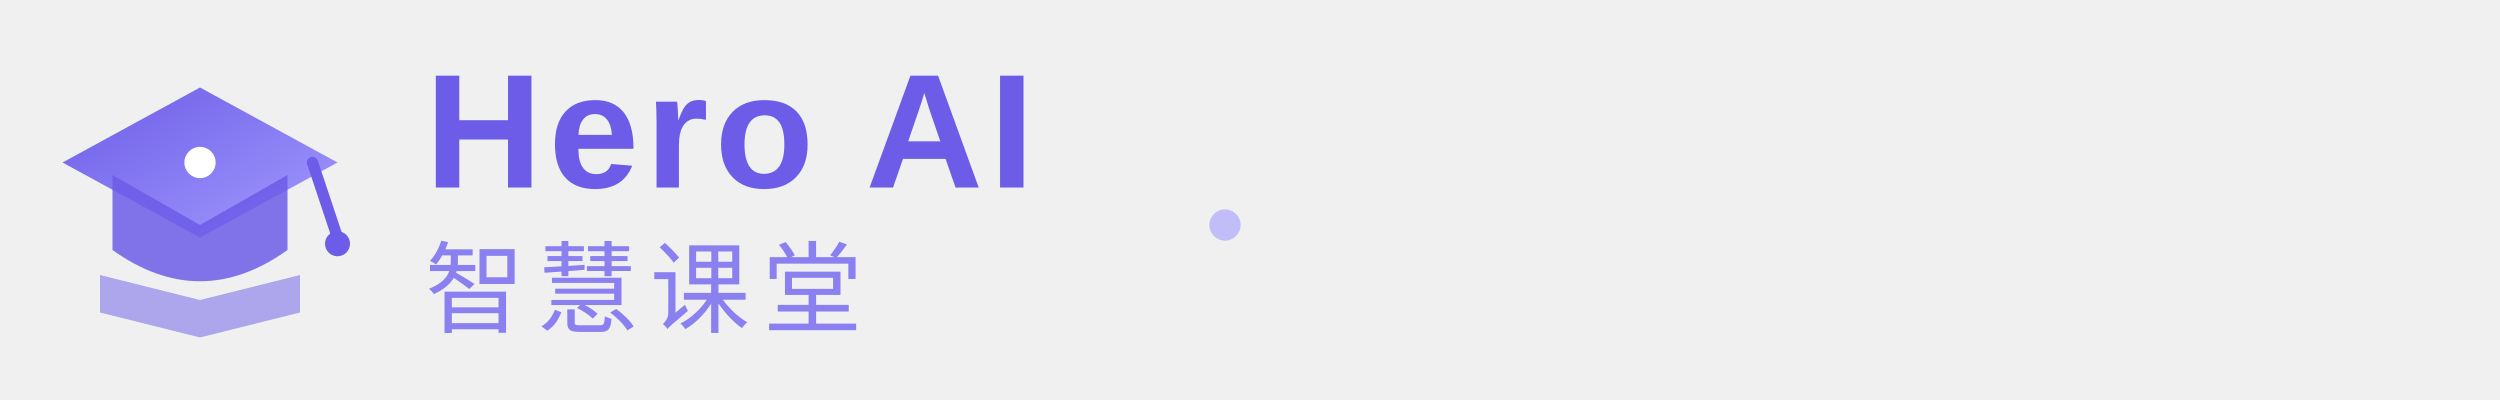
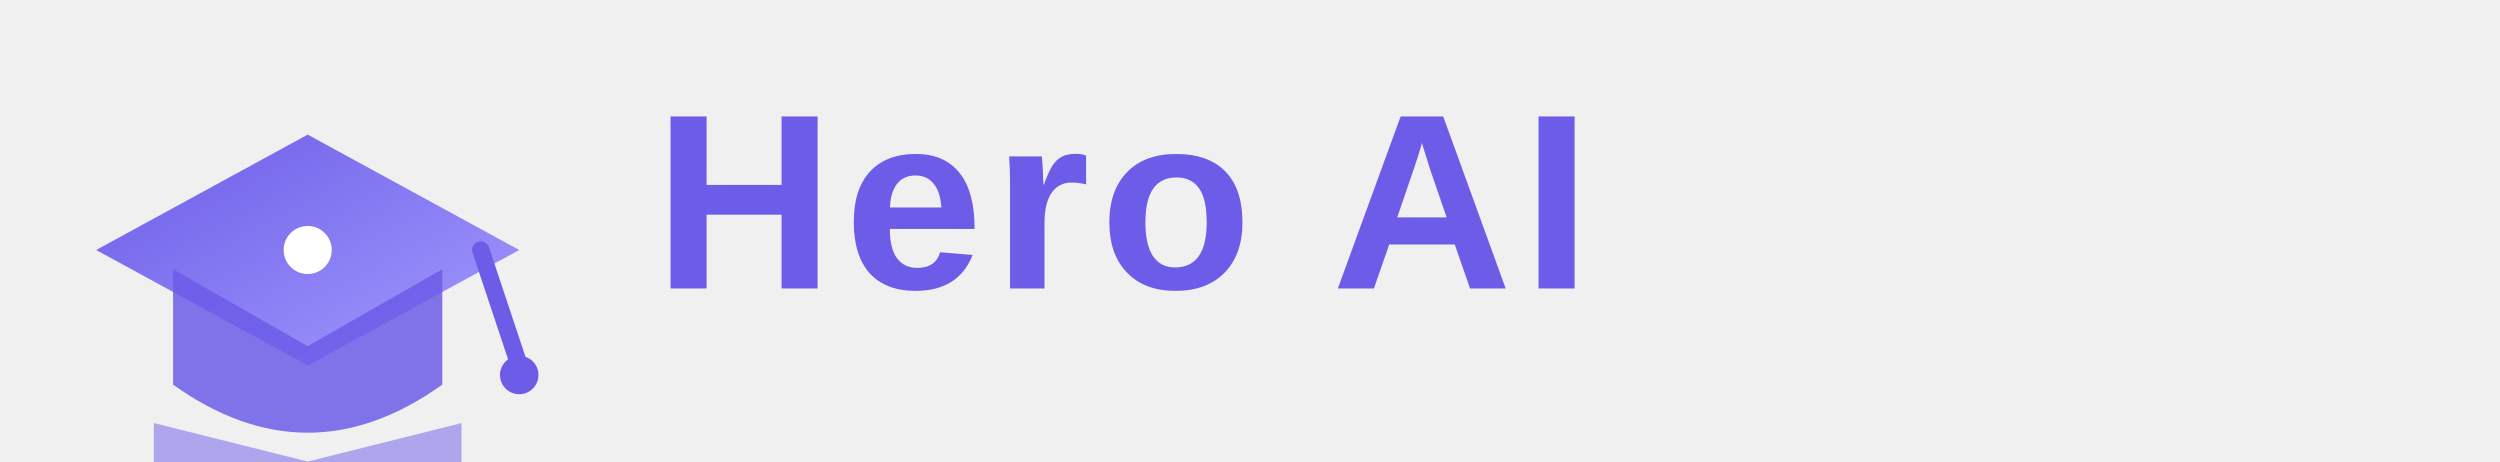
- <svg xmlns="http://www.w3.org/2000/svg" viewBox="0 0 400 64" width="400" height="64">
+ <svg xmlns="http://www.w3.org/2000/svg" viewBox="0 0 260 48" width="260" height="48">
  <defs>
    <linearGradient id="heroGrad" x1="0%" y1="0%" x2="100%" y2="100%">
      <stop offset="0%" style="stop-color:#6C5CE7;stop-opacity:1" />
      <stop offset="100%" style="stop-color:#a29bfe;stop-opacity:1" />
    </linearGradient>
  </defs>
  <g transform="translate(8, 8)">
    <polygon points="24,6 46,18 24,30 2,18" fill="url(#heroGrad)" />
    <circle cx="24" cy="18" r="2.5" fill="#ffffff" />
    <path d="M10,20 L10,32 Q24,42 38,32 L38,20 L24,28 Z" fill="#6C5CE7" opacity="0.85" />
    <line x1="42" y1="18" x2="46" y2="30" stroke="#6C5CE7" stroke-width="1.8" stroke-linecap="round" />
    <circle cx="46" cy="31" r="2" fill="#6C5CE7" />
    <path d="M8,36 L24,40 L40,36 L40,42 L24,46 L8,42 Z" fill="#6C5CE7" opacity="0.5" />
  </g>
  <text x="68" y="30" font-family="'Helvetica Neue', Arial, sans-serif" font-size="26" font-weight="700" fill="#6C5CE7" letter-spacing="1">
    Hero AI
  </text>
-   <text x="68" y="52" font-family="'PingFang SC', 'Microsoft YaHei', 'Noto Sans SC', sans-serif" font-size="16" font-weight="500" fill="#8B80F0" letter-spacing="2">
-     智慧课堂
-   </text>
-   <circle cx="196" cy="36" r="2.5" fill="#a29bfe" opacity="0.6" />
</svg>
